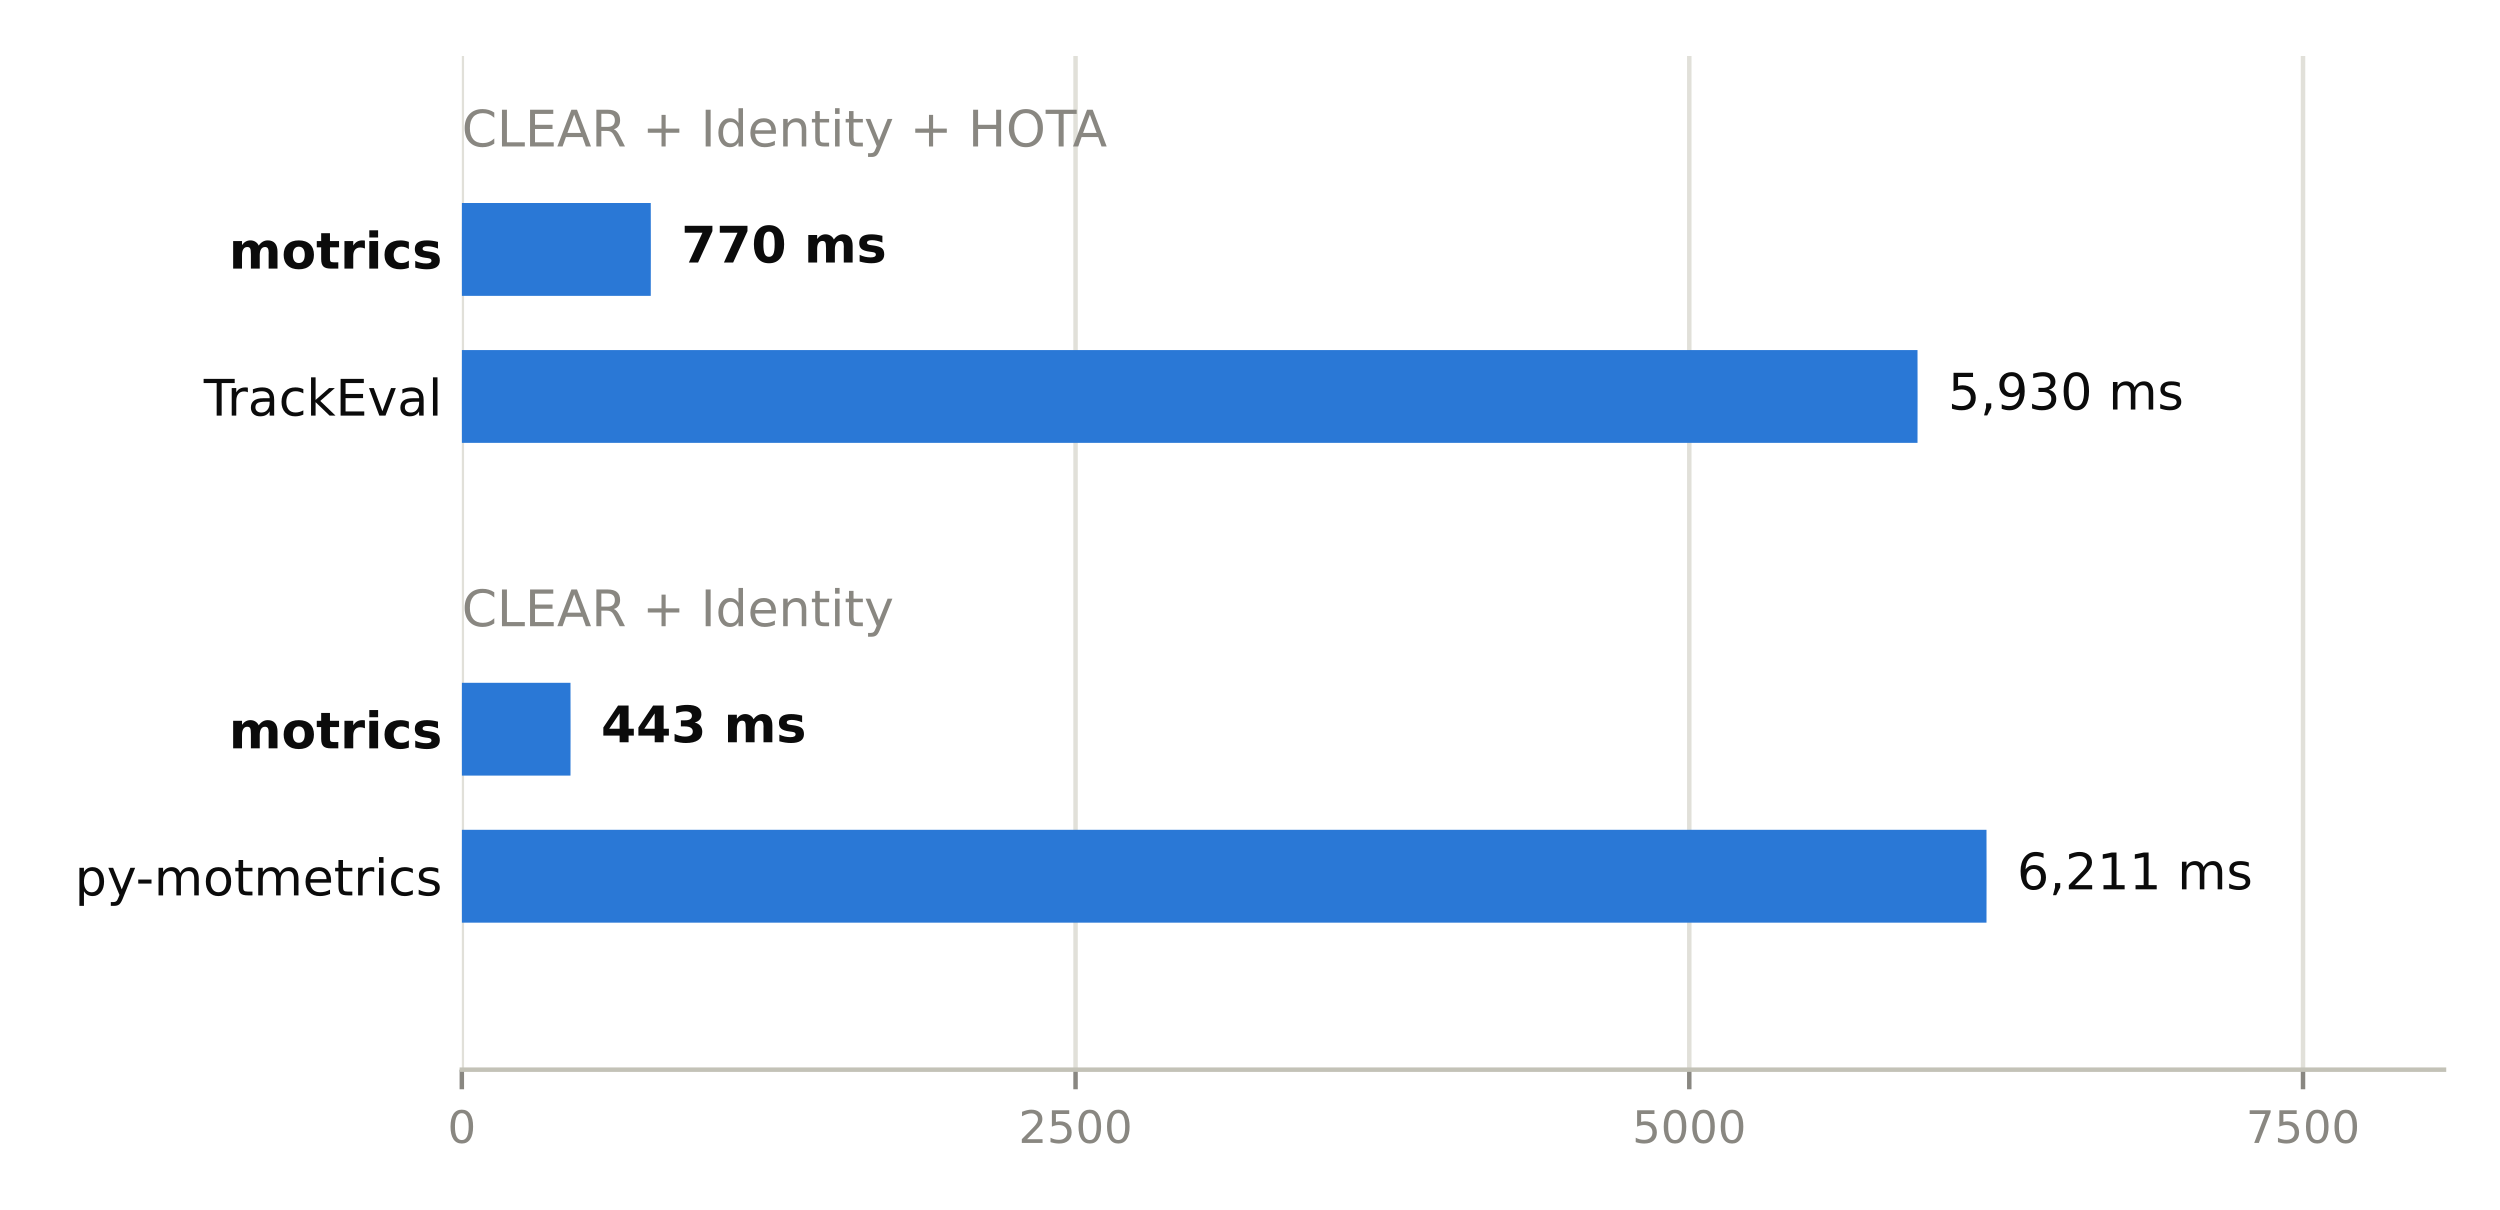
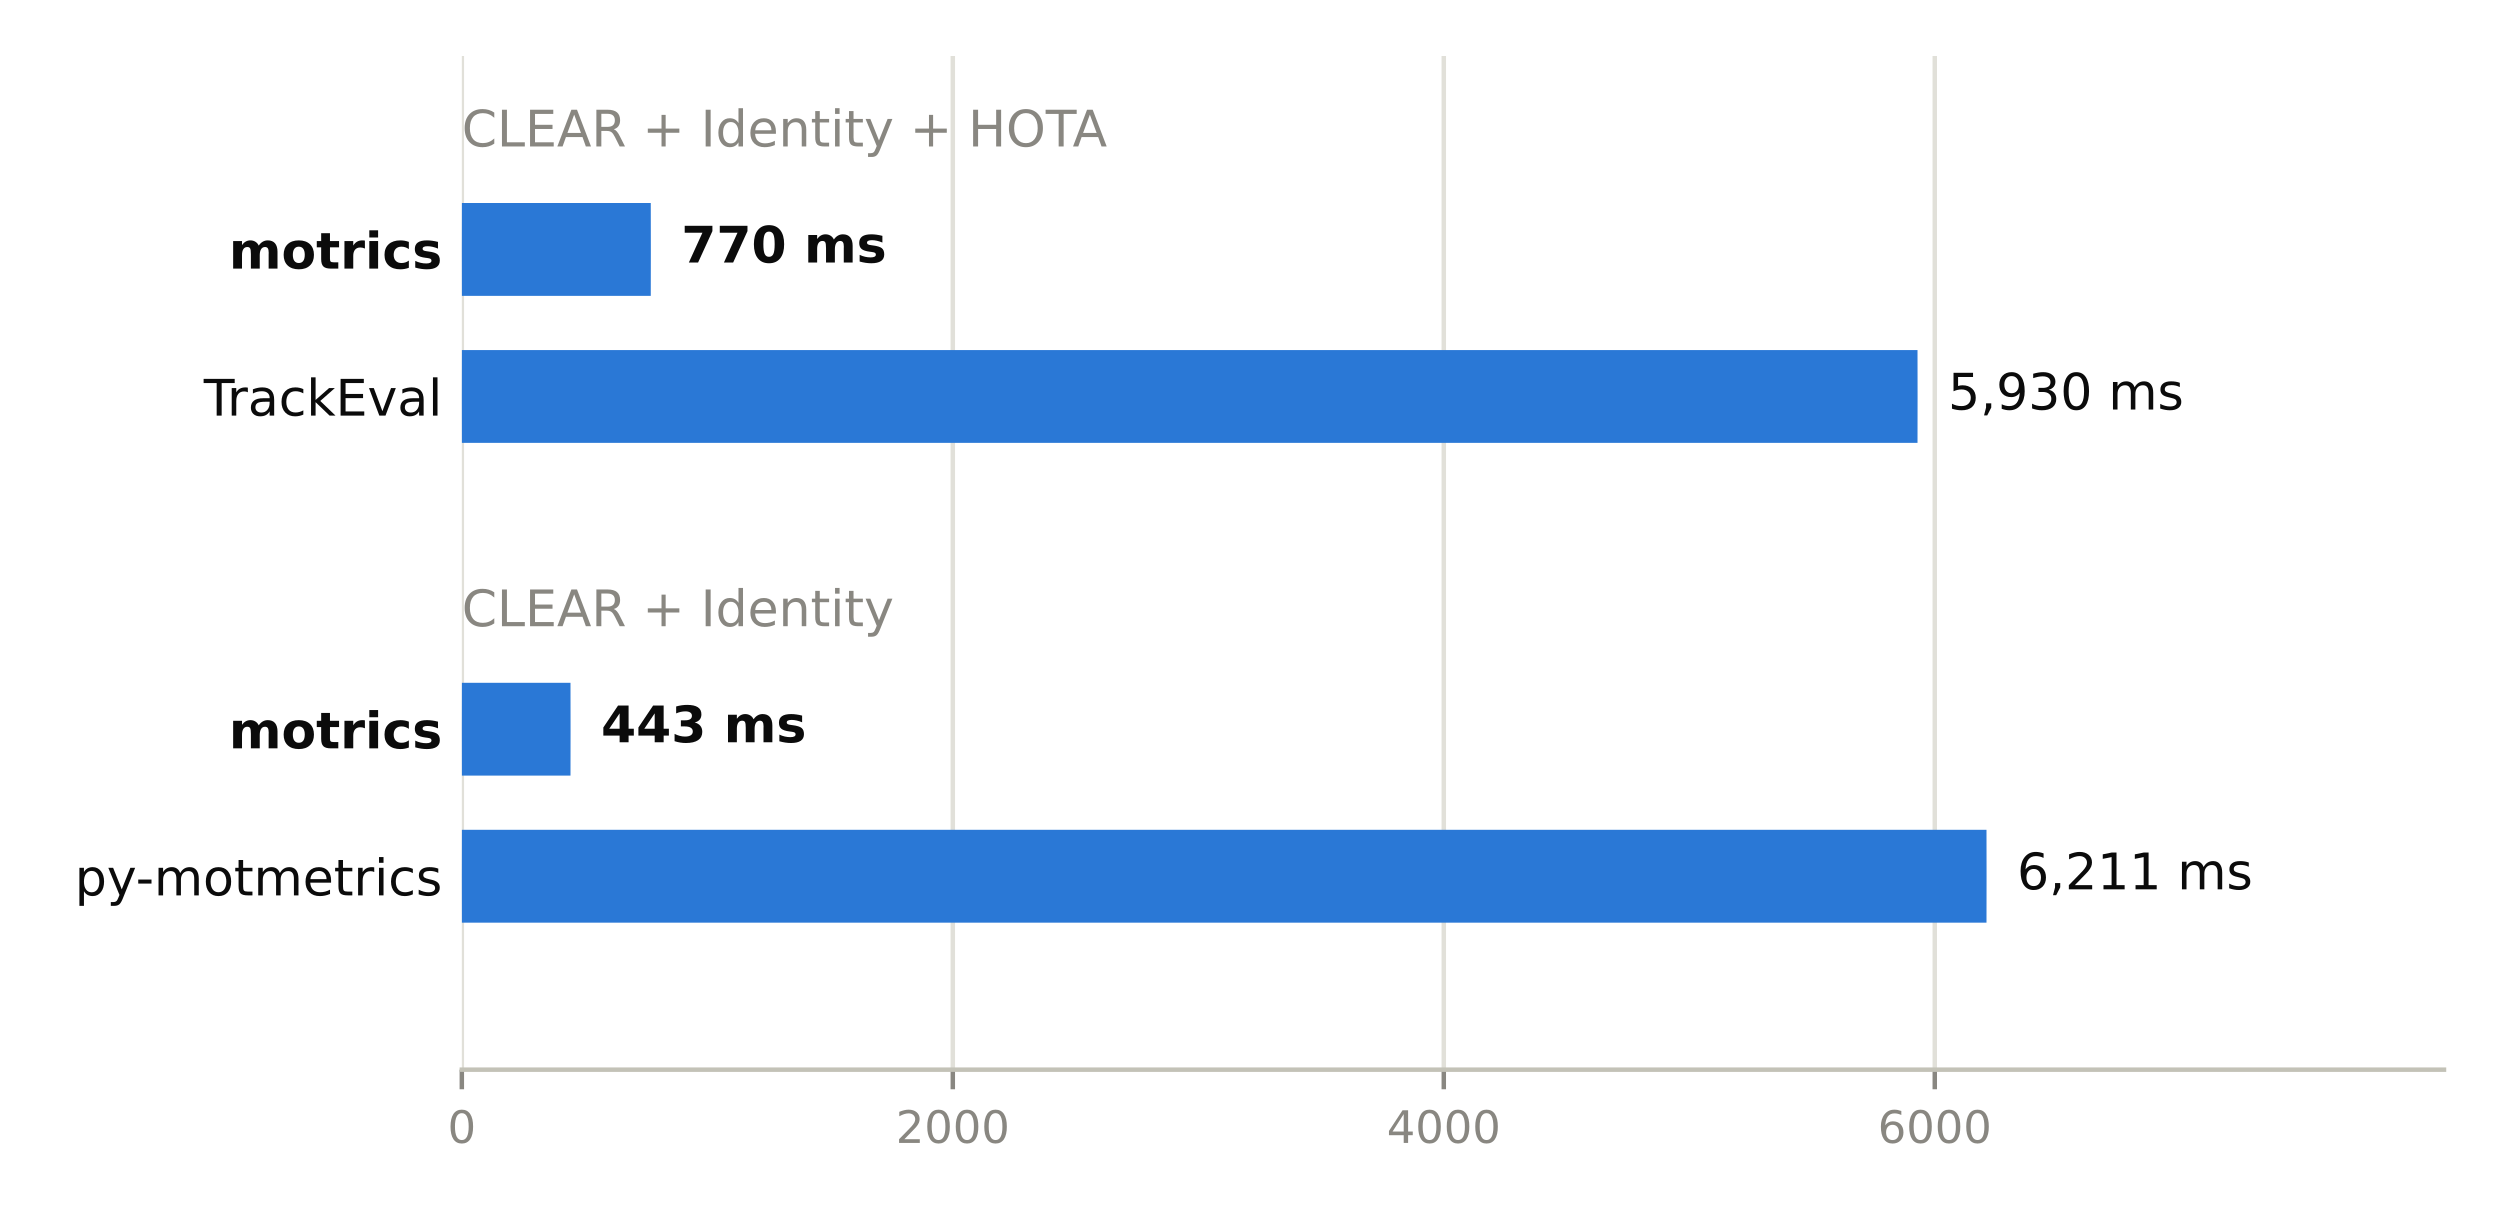
<svg xmlns="http://www.w3.org/2000/svg" xmlns:xlink="http://www.w3.org/1999/xlink" width="446.4pt" height="216pt" viewBox="0 0 446.4 216" version="1.1">
  <defs>
    <style type="text/css">*{stroke-linejoin: round; stroke-linecap: butt}</style>
  </defs>
  <g id="figure_1">
    <g id="patch_1">
      <path d="M 0 216  L 446.4 216  L 446.4 0  L 0 0  L 0 216  z " style="fill: none" />
    </g>
    <g id="axes_1">
      <g id="patch_2">
        <path d="M 82.463 191  L 436.4 191  L 436.4 10  L 82.463 10  L 82.463 191  z " style="fill: none" />
      </g>
      <g id="matplotlib.axis_1">
        <g id="xtick_1">
          <g id="line2d_1">
-             <path d="M 82.463 191  L 82.463 10  " clip-path="url(#p7fca18b7c8)" style="fill: none; stroke: #e1e0d9; stroke-width: 0.8; stroke-linecap: square" />
+             <path d="M 82.463 191  L 82.463 10  " clip-path="url(#p87b9d7f4c4)" style="fill: none; stroke: #e1e0d9; stroke-width: 0.8; stroke-linecap: square" />
          </g>
          <g id="line2d_2">
            <defs>
-               <path id="m6125cc6e1e" d="M 0 0  L 0 3.5  " style="stroke: #898781; stroke-width: 0.8" />
+               <path id="mc74c8414a3" d="M 0 0  L 0 3.5  " style="stroke: #898781; stroke-width: 0.8" />
            </defs>
            <g>
-               <use xlink:href="#m6125cc6e1e" x="82.463" y="191" style="fill: #898781; stroke: #898781; stroke-width: 0.8" />
+               <use xlink:href="#mc74c8414a3" x="82.463" y="191" style="fill: #898781; stroke: #898781; stroke-width: 0.8" />
            </g>
          </g>
          <g id="text_1">
            <g style="fill: #898781" transform="translate(79.9175 204.0781) scale(0.08 -0.08)">
              <defs>
                <path id="DejaVuSans-13" d="M 2034 4250  Q 1547 4250 1301 3770  Q 1056 3291 1056 2328  Q 1056 1369 1301 889  Q 1547 409 2034 409  Q 2525 409 2770 889  Q 3016 1369 3016 2328  Q 3016 3291 2770 3770  Q 2525 4250 2034 4250  z M 2034 4750  Q 2819 4750 3233 4129  Q 3647 3509 3647 2328  Q 3647 1150 3233 529  Q 2819 -91 2034 -91  Q 1250 -91 836 529  Q 422 1150 422 2328  Q 422 3509 836 4129  Q 1250 4750 2034 4750  z " transform="scale(0.015625)" />
              </defs>
              <use xlink:href="#DejaVuSans-13" />
            </g>
          </g>
        </g>
        <g id="xtick_2">
          <g id="line2d_3">
-             <path d="M 192.05 191  L 192.05 10  " clip-path="url(#p7fca18b7c8)" style="fill: none; stroke: #e1e0d9; stroke-width: 0.8; stroke-linecap: square" />
+             <path d="M 170.133 191  L 170.133 10  " clip-path="url(#p87b9d7f4c4)" style="fill: none; stroke: #e1e0d9; stroke-width: 0.8; stroke-linecap: square" />
          </g>
          <g id="line2d_4">
            <g>
-               <use xlink:href="#m6125cc6e1e" x="192.05" y="191" style="fill: #898781; stroke: #898781; stroke-width: 0.8" />
+               <use xlink:href="#mc74c8414a3" x="170.133" y="191" style="fill: #898781; stroke: #898781; stroke-width: 0.8" />
            </g>
          </g>
          <g id="text_2">
-             <g style="fill: #898781" transform="translate(181.8702 204.0781) scale(0.08 -0.08)">
+             <g style="fill: #898781" transform="translate(159.9526 204.0781) scale(0.08 -0.08)">
              <defs>
                <path id="DejaVuSans-15" d="M 1228 531  L 3431 531  L 3431 0  L 469 0  L 469 531  Q 828 903 1448 1529  Q 2069 2156 2228 2338  Q 2531 2678 2651 2914  Q 2772 3150 2772 3378  Q 2772 3750 2511 3984  Q 2250 4219 1831 4219  Q 1534 4219 1204 4116  Q 875 4013 500 3803  L 500 4441  Q 881 4594 1212 4672  Q 1544 4750 1819 4750  Q 2544 4750 2975 4387  Q 3406 4025 3406 3419  Q 3406 3131 3298 2873  Q 3191 2616 2906 2266  Q 2828 2175 2409 1742  Q 1991 1309 1228 531  z " transform="scale(0.015625)" />
-                 <path id="DejaVuSans-18" d="M 691 4666  L 3169 4666  L 3169 4134  L 1269 4134  L 1269 2991  Q 1406 3038 1543 3061  Q 1681 3084 1819 3084  Q 2600 3084 3056 2656  Q 3513 2228 3513 1497  Q 3513 744 3044 326  Q 2575 -91 1722 -91  Q 1428 -91 1123 -41  Q 819 9 494 109  L 494 744  Q 775 591 1075 516  Q 1375 441 1709 441  Q 2250 441 2565 725  Q 2881 1009 2881 1497  Q 2881 1984 2565 2268  Q 2250 2553 1709 2553  Q 1456 2553 1204 2497  Q 953 2441 691 2322  L 691 4666  z " transform="scale(0.015625)" />
              </defs>
              <use xlink:href="#DejaVuSans-15" />
-               <use xlink:href="#DejaVuSans-18" transform="translate(63.625 0)" />
-               <use xlink:href="#DejaVuSans-13" transform="translate(127.25 0)" />
-               <use xlink:href="#DejaVuSans-13" transform="translate(190.875 0)" />
-             </g>
-           </g>
-         </g>
-         <g id="xtick_3">
-           <g id="line2d_5">
-             <path d="M 301.638 191  L 301.638 10  " clip-path="url(#p7fca18b7c8)" style="fill: none; stroke: #e1e0d9; stroke-width: 0.8; stroke-linecap: square" />
-           </g>
-           <g id="line2d_6">
-             <g>
-               <use xlink:href="#m6125cc6e1e" x="301.638" y="191" style="fill: #898781; stroke: #898781; stroke-width: 0.8" />
-             </g>
-           </g>
-           <g id="text_3">
-             <g style="fill: #898781" transform="translate(291.4578 204.0781) scale(0.08 -0.08)">
-               <use xlink:href="#DejaVuSans-18" />
              <use xlink:href="#DejaVuSans-13" transform="translate(63.625 0)" />
              <use xlink:href="#DejaVuSans-13" transform="translate(127.25 0)" />
              <use xlink:href="#DejaVuSans-13" transform="translate(190.875 0)" />
            </g>
          </g>
        </g>
+         <g id="xtick_3">
+           <g id="line2d_5">
+             <path d="M 257.803 191  L 257.803 10  " clip-path="url(#p87b9d7f4c4)" style="fill: none; stroke: #e1e0d9; stroke-width: 0.8; stroke-linecap: square" />
+           </g>
+           <g id="line2d_6">
+             <g>
+               <use xlink:href="#mc74c8414a3" x="257.803" y="191" style="fill: #898781; stroke: #898781; stroke-width: 0.8" />
+             </g>
+           </g>
+           <g id="text_3">
+             <g style="fill: #898781" transform="translate(247.6228 204.0781) scale(0.08 -0.08)">
+               <defs>
+                 <path id="DejaVuSans-17" d="M 2419 4116  L 825 1625  L 2419 1625  L 2419 4116  z M 2253 4666  L 3047 4666  L 3047 1625  L 3713 1625  L 3713 1100  L 3047 1100  L 3047 0  L 2419 0  L 2419 1100  L 313 1100  L 313 1709  L 2253 4666  z " transform="scale(0.015625)" />
+               </defs>
+               <use xlink:href="#DejaVuSans-17" />
+               <use xlink:href="#DejaVuSans-13" transform="translate(63.625 0)" />
+               <use xlink:href="#DejaVuSans-13" transform="translate(127.25 0)" />
+               <use xlink:href="#DejaVuSans-13" transform="translate(190.875 0)" />
+             </g>
+           </g>
+         </g>
        <g id="xtick_4">
          <g id="line2d_7">
-             <path d="M 411.226 191  L 411.226 10  " clip-path="url(#p7fca18b7c8)" style="fill: none; stroke: #e1e0d9; stroke-width: 0.8; stroke-linecap: square" />
+             <path d="M 345.473 191  L 345.473 10  " clip-path="url(#p87b9d7f4c4)" style="fill: none; stroke: #e1e0d9; stroke-width: 0.8; stroke-linecap: square" />
          </g>
          <g id="line2d_8">
            <g>
-               <use xlink:href="#m6125cc6e1e" x="411.226" y="191" style="fill: #898781; stroke: #898781; stroke-width: 0.8" />
+               <use xlink:href="#mc74c8414a3" x="345.473" y="191" style="fill: #898781; stroke: #898781; stroke-width: 0.8" />
            </g>
          </g>
          <g id="text_4">
-             <g style="fill: #898781" transform="translate(401.0455 204.0781) scale(0.08 -0.08)">
-               <defs>
-                 <path id="DejaVuSans-1a" d="M 525 4666  L 3525 4666  L 3525 4397  L 1831 0  L 1172 0  L 2766 4134  L 525 4134  L 525 4666  z " transform="scale(0.015625)" />
-               </defs>
-               <use xlink:href="#DejaVuSans-1a" />
-               <use xlink:href="#DejaVuSans-18" transform="translate(63.625 0)" />
+             <g style="fill: #898781" transform="translate(335.2929 204.0781) scale(0.08 -0.08)">
+               <defs>
+                 <path id="DejaVuSans-19" d="M 2113 2584  Q 1688 2584 1439 2293  Q 1191 2003 1191 1497  Q 1191 994 1439 701  Q 1688 409 2113 409  Q 2538 409 2786 701  Q 3034 994 3034 1497  Q 3034 2003 2786 2293  Q 2538 2584 2113 2584  z M 3366 4563  L 3366 3988  Q 3128 4100 2886 4159  Q 2644 4219 2406 4219  Q 1781 4219 1451 3797  Q 1122 3375 1075 2522  Q 1259 2794 1537 2939  Q 1816 3084 2150 3084  Q 2853 3084 3261 2657  Q 3669 2231 3669 1497  Q 3669 778 3244 343  Q 2819 -91 2113 -91  Q 1303 -91 875 529  Q 447 1150 447 2328  Q 447 3434 972 4092  Q 1497 4750 2381 4750  Q 2619 4750 2861 4703  Q 3103 4656 3366 4563  z " transform="scale(0.015625)" />
+               </defs>
+               <use xlink:href="#DejaVuSans-19" />
+               <use xlink:href="#DejaVuSans-13" transform="translate(63.625 0)" />
              <use xlink:href="#DejaVuSans-13" transform="translate(127.25 0)" />
              <use xlink:href="#DejaVuSans-13" transform="translate(190.875 0)" />
            </g>
          </g>
        </g>
      </g>
      <g id="matplotlib.axis_2">
        <g id="ytick_1">
          <g id="line2d_9" />
          <g id="text_5">
            <g style="fill: #0b0b0b" transform="translate(40.88406 47.96128) scale(0.09 -0.09)">
              <defs>
                <path id="DejaVuSans-Bold-50" d="M 3781 2919  Q 3994 3244 4286 3414  Q 4578 3584 4928 3584  Q 5531 3584 5847 3212  Q 6163 2841 6163 2131  L 6163 0  L 5038 0  L 5038 1825  Q 5041 1866 5042 1909  Q 5044 1953 5044 2034  Q 5044 2406 4934 2573  Q 4825 2741 4581 2741  Q 4263 2741 4089 2478  Q 3916 2216 3909 1719  L 3909 0  L 2784 0  L 2784 1825  Q 2784 2406 2684 2573  Q 2584 2741 2328 2741  Q 2006 2741 1831 2477  Q 1656 2213 1656 1722  L 1656 0  L 531 0  L 531 3500  L 1656 3500  L 1656 2988  Q 1863 3284 2130 3434  Q 2397 3584 2719 3584  Q 3081 3584 3359 3409  Q 3638 3234 3781 2919  z " transform="scale(0.015625)" />
                <path id="DejaVuSans-Bold-52" d="M 2203 2784  Q 1831 2784 1636 2517  Q 1441 2250 1441 1747  Q 1441 1244 1636 976  Q 1831 709 2203 709  Q 2569 709 2762 976  Q 2956 1244 2956 1747  Q 2956 2250 2762 2517  Q 2569 2784 2203 2784  z M 2203 3584  Q 3106 3584 3614 3096  Q 4122 2609 4122 1747  Q 4122 884 3614 396  Q 3106 -91 2203 -91  Q 1297 -91 786 396  Q 275 884 275 1747  Q 275 2609 786 3096  Q 1297 3584 2203 3584  z " transform="scale(0.015625)" />
                <path id="DejaVuSans-Bold-57" d="M 1759 4494  L 1759 3500  L 2913 3500  L 2913 2700  L 1759 2700  L 1759 1216  Q 1759 972 1856 886  Q 1953 800 2241 800  L 2816 800  L 2816 0  L 1856 0  Q 1194 0 917 276  Q 641 553 641 1216  L 641 2700  L 84 2700  L 84 3500  L 641 3500  L 641 4494  L 1759 4494  z " transform="scale(0.015625)" />
                <path id="DejaVuSans-Bold-55" d="M 3138 2547  Q 2991 2616 2845 2648  Q 2700 2681 2553 2681  Q 2122 2681 1889 2404  Q 1656 2128 1656 1613  L 1656 0  L 538 0  L 538 3500  L 1656 3500  L 1656 2925  Q 1872 3269 2151 3426  Q 2431 3584 2822 3584  Q 2878 3584 2943 3579  Q 3009 3575 3134 3559  L 3138 2547  z " transform="scale(0.015625)" />
                <path id="DejaVuSans-Bold-4c" d="M 538 3500  L 1656 3500  L 1656 0  L 538 0  L 538 3500  z M 538 4863  L 1656 4863  L 1656 3950  L 538 3950  L 538 4863  z " transform="scale(0.015625)" />
                <path id="DejaVuSans-Bold-46" d="M 3366 3391  L 3366 2478  Q 3138 2634 2908 2709  Q 2678 2784 2431 2784  Q 1963 2784 1702 2511  Q 1441 2238 1441 1747  Q 1441 1256 1702 982  Q 1963 709 2431 709  Q 2694 709 2930 787  Q 3166 866 3366 1019  L 3366 103  Q 3103 6 2833 -42  Q 2563 -91 2291 -91  Q 1344 -91 809 395  Q 275 881 275 1747  Q 275 2613 809 3098  Q 1344 3584 2291 3584  Q 2566 3584 2833 3536  Q 3100 3488 3366 3391  z " transform="scale(0.015625)" />
                <path id="DejaVuSans-Bold-56" d="M 3272 3391  L 3272 2541  Q 2913 2691 2578 2766  Q 2244 2841 1947 2841  Q 1628 2841 1473 2761  Q 1319 2681 1319 2516  Q 1319 2381 1436 2309  Q 1553 2238 1856 2203  L 2053 2175  Q 2913 2066 3209 1816  Q 3506 1566 3506 1031  Q 3506 472 3093 190  Q 2681 -91 1863 -91  Q 1516 -91 1145 -36  Q 775 19 384 128  L 384 978  Q 719 816 1070 734  Q 1422 653 1784 653  Q 2113 653 2278 743  Q 2444 834 2444 1013  Q 2444 1163 2330 1236  Q 2216 1309 1875 1350  L 1678 1375  Q 931 1469 631 1722  Q 331 1975 331 2491  Q 331 3047 712 3315  Q 1094 3584 1881 3584  Q 2191 3584 2531 3537  Q 2872 3491 3272 3391  z " transform="scale(0.015625)" />
              </defs>
              <use xlink:href="#DejaVuSans-Bold-50" />
              <use xlink:href="#DejaVuSans-Bold-52" transform="translate(104.2031 0)" />
              <use xlink:href="#DejaVuSans-Bold-57" transform="translate(172.9062 0)" />
              <use xlink:href="#DejaVuSans-Bold-55" transform="translate(220.7031 0)" />
              <use xlink:href="#DejaVuSans-Bold-4c" transform="translate(270.0156 0)" />
              <use xlink:href="#DejaVuSans-Bold-46" transform="translate(304.2969 0)" />
              <use xlink:href="#DejaVuSans-Bold-56" transform="translate(363.5781 0)" />
            </g>
          </g>
        </g>
        <g id="ytick_2">
          <g id="line2d_10" />
          <g id="text_6">
            <g style="fill: #0b0b0b" transform="translate(36.38406 74.21319) scale(0.09 -0.09)">
              <defs>
                <path id="DejaVuSans-37" d="M -19 4666  L 3928 4666  L 3928 4134  L 2272 4134  L 2272 0  L 1638 0  L 1638 4134  L -19 4134  L -19 4666  z " transform="scale(0.015625)" />
                <path id="DejaVuSans-55" d="M 2631 2963  Q 2534 3019 2420 3045  Q 2306 3072 2169 3072  Q 1681 3072 1420 2755  Q 1159 2438 1159 1844  L 1159 0  L 581 0  L 581 3500  L 1159 3500  L 1159 2956  Q 1341 3275 1631 3429  Q 1922 3584 2338 3584  Q 2397 3584 2469 3576  Q 2541 3569 2628 3553  L 2631 2963  z " transform="scale(0.015625)" />
                <path id="DejaVuSans-44" d="M 2194 1759  Q 1497 1759 1228 1600  Q 959 1441 959 1056  Q 959 750 1161 570  Q 1363 391 1709 391  Q 2188 391 2477 730  Q 2766 1069 2766 1631  L 2766 1759  L 2194 1759  z M 3341 1997  L 3341 0  L 2766 0  L 2766 531  Q 2569 213 2275 61  Q 1981 -91 1556 -91  Q 1019 -91 701 211  Q 384 513 384 1019  Q 384 1609 779 1909  Q 1175 2209 1959 2209  L 2766 2209  L 2766 2266  Q 2766 2663 2505 2880  Q 2244 3097 1772 3097  Q 1472 3097 1187 3025  Q 903 2953 641 2809  L 641 3341  Q 956 3463 1253 3523  Q 1550 3584 1831 3584  Q 2591 3584 2966 3190  Q 3341 2797 3341 1997  z " transform="scale(0.015625)" />
                <path id="DejaVuSans-46" d="M 3122 3366  L 3122 2828  Q 2878 2963 2633 3030  Q 2388 3097 2138 3097  Q 1578 3097 1268 2742  Q 959 2388 959 1747  Q 959 1106 1268 751  Q 1578 397 2138 397  Q 2388 397 2633 464  Q 2878 531 3122 666  L 3122 134  Q 2881 22 2623 -34  Q 2366 -91 2075 -91  Q 1284 -91 818 406  Q 353 903 353 1747  Q 353 2603 823 3093  Q 1294 3584 2113 3584  Q 2378 3584 2631 3529  Q 2884 3475 3122 3366  z " transform="scale(0.015625)" />
                <path id="DejaVuSans-4e" d="M 581 4863  L 1159 4863  L 1159 1991  L 2875 3500  L 3609 3500  L 1753 1863  L 3688 0  L 2938 0  L 1159 1709  L 1159 0  L 581 0  L 581 4863  z " transform="scale(0.015625)" />
                <path id="DejaVuSans-28" d="M 628 4666  L 3578 4666  L 3578 4134  L 1259 4134  L 1259 2753  L 3481 2753  L 3481 2222  L 1259 2222  L 1259 531  L 3634 531  L 3634 0  L 628 0  L 628 4666  z " transform="scale(0.015625)" />
                <path id="DejaVuSans-59" d="M 191 3500  L 800 3500  L 1894 563  L 2988 3500  L 3597 3500  L 2284 0  L 1503 0  L 191 3500  z " transform="scale(0.015625)" />
                <path id="DejaVuSans-4f" d="M 603 4863  L 1178 4863  L 1178 0  L 603 0  L 603 4863  z " transform="scale(0.015625)" />
              </defs>
              <use xlink:href="#DejaVuSans-37" />
              <use xlink:href="#DejaVuSans-55" transform="translate(46.375 0)" />
              <use xlink:href="#DejaVuSans-44" transform="translate(87.48438 0)" />
              <use xlink:href="#DejaVuSans-46" transform="translate(148.7656 0)" />
              <use xlink:href="#DejaVuSans-4e" transform="translate(203.75 0)" />
              <use xlink:href="#DejaVuSans-28" transform="translate(261.6562 0)" />
              <use xlink:href="#DejaVuSans-59" transform="translate(324.8438 0)" />
              <use xlink:href="#DejaVuSans-44" transform="translate(384.0312 0)" />
              <use xlink:href="#DejaVuSans-4f" transform="translate(445.3125 0)" />
            </g>
          </g>
        </g>
        <g id="ytick_3">
          <g id="line2d_11" />
          <g id="text_7">
            <g style="fill: #0b0b0b" transform="translate(40.88406 133.6254) scale(0.09 -0.09)">
              <use xlink:href="#DejaVuSans-Bold-50" />
              <use xlink:href="#DejaVuSans-Bold-52" transform="translate(104.2031 0)" />
              <use xlink:href="#DejaVuSans-Bold-57" transform="translate(172.9062 0)" />
              <use xlink:href="#DejaVuSans-Bold-55" transform="translate(220.7031 0)" />
              <use xlink:href="#DejaVuSans-Bold-4c" transform="translate(270.0156 0)" />
              <use xlink:href="#DejaVuSans-Bold-46" transform="translate(304.2969 0)" />
              <use xlink:href="#DejaVuSans-Bold-56" transform="translate(363.5781 0)" />
            </g>
          </g>
        </g>
        <g id="ytick_4">
          <g id="line2d_12" />
          <g id="text_8">
            <g style="fill: #0b0b0b" transform="translate(13.36094 159.8773) scale(0.09 -0.09)">
              <defs>
                <path id="DejaVuSans-53" d="M 1159 525  L 1159 -1331  L 581 -1331  L 581 3500  L 1159 3500  L 1159 2969  Q 1341 3281 1617 3432  Q 1894 3584 2278 3584  Q 2916 3584 3314 3078  Q 3713 2572 3713 1747  Q 3713 922 3314 415  Q 2916 -91 2278 -91  Q 1894 -91 1617 61  Q 1341 213 1159 525  z M 3116 1747  Q 3116 2381 2855 2742  Q 2594 3103 2138 3103  Q 1681 3103 1420 2742  Q 1159 2381 1159 1747  Q 1159 1113 1420 752  Q 1681 391 2138 391  Q 2594 391 2855 752  Q 3116 1113 3116 1747  z " transform="scale(0.015625)" />
                <path id="DejaVuSans-5c" d="M 2059 -325  Q 1816 -950 1584 -1140  Q 1353 -1331 966 -1331  L 506 -1331  L 506 -850  L 844 -850  Q 1081 -850 1212 -737  Q 1344 -625 1503 -206  L 1606 56  L 191 3500  L 800 3500  L 1894 763  L 2988 3500  L 3597 3500  L 2059 -325  z " transform="scale(0.015625)" />
                <path id="DejaVuSans-10" d="M 313 2009  L 1997 2009  L 1997 1497  L 313 1497  L 313 2009  z " transform="scale(0.015625)" />
                <path id="DejaVuSans-50" d="M 3328 2828  Q 3544 3216 3844 3400  Q 4144 3584 4550 3584  Q 5097 3584 5394 3201  Q 5691 2819 5691 2113  L 5691 0  L 5113 0  L 5113 2094  Q 5113 2597 4934 2840  Q 4756 3084 4391 3084  Q 3944 3084 3684 2787  Q 3425 2491 3425 1978  L 3425 0  L 2847 0  L 2847 2094  Q 2847 2600 2669 2842  Q 2491 3084 2119 3084  Q 1678 3084 1418 2786  Q 1159 2488 1159 1978  L 1159 0  L 581 0  L 581 3500  L 1159 3500  L 1159 2956  Q 1356 3278 1631 3431  Q 1906 3584 2284 3584  Q 2666 3584 2933 3390  Q 3200 3197 3328 2828  z " transform="scale(0.015625)" />
                <path id="DejaVuSans-52" d="M 1959 3097  Q 1497 3097 1228 2736  Q 959 2375 959 1747  Q 959 1119 1226 758  Q 1494 397 1959 397  Q 2419 397 2687 759  Q 2956 1122 2956 1747  Q 2956 2369 2687 2733  Q 2419 3097 1959 3097  z M 1959 3584  Q 2709 3584 3137 3096  Q 3566 2609 3566 1747  Q 3566 888 3137 398  Q 2709 -91 1959 -91  Q 1206 -91 779 398  Q 353 888 353 1747  Q 353 2609 779 3096  Q 1206 3584 1959 3584  z " transform="scale(0.015625)" />
                <path id="DejaVuSans-57" d="M 1172 4494  L 1172 3500  L 2356 3500  L 2356 3053  L 1172 3053  L 1172 1153  Q 1172 725 1289 603  Q 1406 481 1766 481  L 2356 481  L 2356 0  L 1766 0  Q 1100 0 847 248  Q 594 497 594 1153  L 594 3053  L 172 3053  L 172 3500  L 594 3500  L 594 4494  L 1172 4494  z " transform="scale(0.015625)" />
                <path id="DejaVuSans-48" d="M 3597 1894  L 3597 1613  L 953 1613  Q 991 1019 1311 708  Q 1631 397 2203 397  Q 2534 397 2845 478  Q 3156 559 3463 722  L 3463 178  Q 3153 47 2828 -22  Q 2503 -91 2169 -91  Q 1331 -91 842 396  Q 353 884 353 1716  Q 353 2575 817 3079  Q 1281 3584 2069 3584  Q 2775 3584 3186 3129  Q 3597 2675 3597 1894  z M 3022 2063  Q 3016 2534 2758 2815  Q 2500 3097 2075 3097  Q 1594 3097 1305 2825  Q 1016 2553 972 2059  L 3022 2063  z " transform="scale(0.015625)" />
                <path id="DejaVuSans-4c" d="M 603 3500  L 1178 3500  L 1178 0  L 603 0  L 603 3500  z M 603 4863  L 1178 4863  L 1178 4134  L 603 4134  L 603 4863  z " transform="scale(0.015625)" />
                <path id="DejaVuSans-56" d="M 2834 3397  L 2834 2853  Q 2591 2978 2328 3040  Q 2066 3103 1784 3103  Q 1356 3103 1142 2972  Q 928 2841 928 2578  Q 928 2378 1081 2264  Q 1234 2150 1697 2047  L 1894 2003  Q 2506 1872 2764 1633  Q 3022 1394 3022 966  Q 3022 478 2636 193  Q 2250 -91 1575 -91  Q 1294 -91 989 -36  Q 684 19 347 128  L 347 722  Q 666 556 975 473  Q 1284 391 1588 391  Q 1994 391 2212 530  Q 2431 669 2431 922  Q 2431 1156 2273 1281  Q 2116 1406 1581 1522  L 1381 1569  Q 847 1681 609 1914  Q 372 2147 372 2553  Q 372 3047 722 3315  Q 1072 3584 1716 3584  Q 2034 3584 2315 3537  Q 2597 3491 2834 3397  z " transform="scale(0.015625)" />
              </defs>
              <use xlink:href="#DejaVuSans-53" />
              <use xlink:href="#DejaVuSans-5c" transform="translate(63.48438 0)" />
              <use xlink:href="#DejaVuSans-10" transform="translate(120.9219 0)" />
              <use xlink:href="#DejaVuSans-50" transform="translate(157 0)" />
              <use xlink:href="#DejaVuSans-52" transform="translate(254.4062 0)" />
              <use xlink:href="#DejaVuSans-57" transform="translate(315.5938 0)" />
              <use xlink:href="#DejaVuSans-50" transform="translate(354.7969 0)" />
              <use xlink:href="#DejaVuSans-48" transform="translate(452.2031 0)" />
              <use xlink:href="#DejaVuSans-57" transform="translate(513.7344 0)" />
              <use xlink:href="#DejaVuSans-55" transform="translate(552.9375 0)" />
              <use xlink:href="#DejaVuSans-4c" transform="translate(594.0469 0)" />
              <use xlink:href="#DejaVuSans-46" transform="translate(621.8281 0)" />
              <use xlink:href="#DejaVuSans-56" transform="translate(676.8125 0)" />
            </g>
          </g>
        </g>
      </g>
      <g id="patch_3">
-         <path d="M 82.476 52.832  L 116.202 52.832  Q 116.216 52.832 116.216 44.542  L 116.216 44.542  Q 116.216 36.252 116.202 36.252  L 82.476 36.252  Q 82.463 36.252 82.463 44.542  L 82.463 44.542  Q 82.463 52.832 82.476 52.832  z " clip-path="url(#p7fca18b7c8)" style="fill: #2a78d6" />
+         <path d="M 82.476 52.832  L 116.202 52.832  Q 116.216 52.832 116.216 44.542  L 116.216 44.542  Q 116.216 36.252 116.202 36.252  L 82.476 36.252  Q 82.463 36.252 82.463 44.542  L 82.463 44.542  Q 82.463 52.832 82.476 52.832  z " clip-path="url(#p87b9d7f4c4)" style="fill: #2a78d6" />
      </g>
      <g id="patch_4">
-         <path d="M 82.476 79.084  L 342.391 79.084  Q 342.404 79.084 342.404 70.794  L 342.404 70.794  Q 342.404 62.504 342.391 62.504  L 82.476 62.504  Q 82.463 62.504 82.463 70.794  L 82.463 70.794  Q 82.463 79.084 82.476 79.084  z " clip-path="url(#p7fca18b7c8)" style="fill: #2a78d6" />
+         <path d="M 82.476 79.084  L 342.391 79.084  Q 342.404 79.084 342.404 70.794  L 342.404 70.794  Q 342.404 62.504 342.391 62.504  L 82.476 62.504  Q 82.463 62.504 82.463 70.794  L 82.463 70.794  Q 82.463 79.084 82.476 79.084  z " clip-path="url(#p87b9d7f4c4)" style="fill: #2a78d6" />
      </g>
      <g id="patch_5">
-         <path d="M 82.476 138.496  L 101.868 138.496  Q 101.881 138.496 101.881 130.206  L 101.881 130.206  Q 101.881 121.916 101.868 121.916  L 82.476 121.916  Q 82.463 121.916 82.463 130.206  L 82.463 130.206  Q 82.463 138.496 82.476 138.496  z " clip-path="url(#p7fca18b7c8)" style="fill: #2a78d6" />
+         <path d="M 82.476 138.496  L 101.868 138.496  Q 101.881 138.496 101.881 130.206  L 101.881 130.206  Q 101.881 121.916 101.868 121.916  L 82.476 121.916  Q 82.463 121.916 82.463 130.206  L 82.463 130.206  Q 82.463 138.496 82.476 138.496  z " clip-path="url(#p87b9d7f4c4)" style="fill: #2a78d6" />
      </g>
      <g id="patch_6">
-         <path d="M 82.476 164.748  L 354.709 164.748  Q 354.722 164.748 354.722 156.458  L 354.722 156.458  Q 354.722 148.168 354.709 148.168  L 82.476 148.168  Q 82.463 148.168 82.463 156.458  L 82.463 156.458  Q 82.463 164.748 82.476 164.748  z " clip-path="url(#p7fca18b7c8)" style="fill: #2a78d6" />
+         <path d="M 82.476 164.748  L 354.709 164.748  Q 354.722 164.748 354.722 156.458  L 354.722 156.458  Q 354.722 148.168 354.709 148.168  L 82.476 148.168  Q 82.463 148.168 82.463 156.458  L 82.463 156.458  Q 82.463 164.748 82.476 164.748  z " clip-path="url(#p87b9d7f4c4)" style="fill: #2a78d6" />
      </g>
      <g id="patch_7">
        <path d="M 82.463 191  L 436.4 191  " style="fill: none; stroke: #c3c2b7; stroke-width: 0.8; stroke-linejoin: miter; stroke-linecap: square" />
      </g>
      <g id="text_9">
        <g style="fill: #898781" transform="translate(82.4625 26.15504) scale(0.09 -0.09)">
          <defs>
            <path id="DejaVuSans-26" d="M 4122 4306  L 4122 3641  Q 3803 3938 3442 4084  Q 3081 4231 2675 4231  Q 1875 4231 1450 3742  Q 1025 3253 1025 2328  Q 1025 1406 1450 917  Q 1875 428 2675 428  Q 3081 428 3442 575  Q 3803 722 4122 1019  L 4122 359  Q 3791 134 3420 21  Q 3050 -91 2638 -91  Q 1578 -91 968 557  Q 359 1206 359 2328  Q 359 3453 968 4101  Q 1578 4750 2638 4750  Q 3056 4750 3426 4639  Q 3797 4528 4122 4306  z " transform="scale(0.015625)" />
            <path id="DejaVuSans-2f" d="M 628 4666  L 1259 4666  L 1259 531  L 3531 531  L 3531 0  L 628 0  L 628 4666  z " transform="scale(0.015625)" />
            <path id="DejaVuSans-24" d="M 2188 4044  L 1331 1722  L 3047 1722  L 2188 4044  z M 1831 4666  L 2547 4666  L 4325 0  L 3669 0  L 3244 1197  L 1141 1197  L 716 0  L 50 0  L 1831 4666  z " transform="scale(0.015625)" />
            <path id="DejaVuSans-35" d="M 2841 2188  Q 3044 2119 3236 1894  Q 3428 1669 3622 1275  L 4263 0  L 3584 0  L 2988 1197  Q 2756 1666 2539 1819  Q 2322 1972 1947 1972  L 1259 1972  L 1259 0  L 628 0  L 628 4666  L 2053 4666  Q 2853 4666 3247 4331  Q 3641 3997 3641 3322  Q 3641 2881 3436 2590  Q 3231 2300 2841 2188  z M 1259 4147  L 1259 2491  L 2053 2491  Q 2509 2491 2742 2702  Q 2975 2913 2975 3322  Q 2975 3731 2742 3939  Q 2509 4147 2053 4147  L 1259 4147  z " transform="scale(0.015625)" />
            <path id="DejaVuSans-3" transform="scale(0.015625)" />
            <path id="DejaVuSans-e" d="M 2944 4013  L 2944 2272  L 4684 2272  L 4684 1741  L 2944 1741  L 2944 0  L 2419 0  L 2419 1741  L 678 1741  L 678 2272  L 2419 2272  L 2419 4013  L 2944 4013  z " transform="scale(0.015625)" />
            <path id="DejaVuSans-2c" d="M 628 4666  L 1259 4666  L 1259 0  L 628 0  L 628 4666  z " transform="scale(0.015625)" />
            <path id="DejaVuSans-47" d="M 2906 2969  L 2906 4863  L 3481 4863  L 3481 0  L 2906 0  L 2906 525  Q 2725 213 2448 61  Q 2172 -91 1784 -91  Q 1150 -91 751 415  Q 353 922 353 1747  Q 353 2572 751 3078  Q 1150 3584 1784 3584  Q 2172 3584 2448 3432  Q 2725 3281 2906 2969  z M 947 1747  Q 947 1113 1208 752  Q 1469 391 1925 391  Q 2381 391 2643 752  Q 2906 1113 2906 1747  Q 2906 2381 2643 2742  Q 2381 3103 1925 3103  Q 1469 3103 1208 2742  Q 947 2381 947 1747  z " transform="scale(0.015625)" />
            <path id="DejaVuSans-51" d="M 3513 2113  L 3513 0  L 2938 0  L 2938 2094  Q 2938 2591 2744 2837  Q 2550 3084 2163 3084  Q 1697 3084 1428 2787  Q 1159 2491 1159 1978  L 1159 0  L 581 0  L 581 3500  L 1159 3500  L 1159 2956  Q 1366 3272 1645 3428  Q 1925 3584 2291 3584  Q 2894 3584 3203 3211  Q 3513 2838 3513 2113  z " transform="scale(0.015625)" />
            <path id="DejaVuSans-2b" d="M 628 4666  L 1259 4666  L 1259 2753  L 3553 2753  L 3553 4666  L 4184 4666  L 4184 0  L 3553 0  L 3553 2222  L 1259 2222  L 1259 0  L 628 0  L 628 4666  z " transform="scale(0.015625)" />
            <path id="DejaVuSans-32" d="M 2522 4238  Q 1834 4238 1429 3725  Q 1025 3213 1025 2328  Q 1025 1447 1429 934  Q 1834 422 2522 422  Q 3209 422 3611 934  Q 4013 1447 4013 2328  Q 4013 3213 3611 3725  Q 3209 4238 2522 4238  z M 2522 4750  Q 3503 4750 4090 4092  Q 4678 3434 4678 2328  Q 4678 1225 4090 567  Q 3503 -91 2522 -91  Q 1538 -91 948 565  Q 359 1222 359 2328  Q 359 3434 948 4092  Q 1538 4750 2522 4750  z " transform="scale(0.015625)" />
          </defs>
          <use xlink:href="#DejaVuSans-26" />
          <use xlink:href="#DejaVuSans-2f" transform="translate(69.82812 0)" />
          <use xlink:href="#DejaVuSans-28" transform="translate(125.5469 0)" />
          <use xlink:href="#DejaVuSans-24" transform="translate(188.7344 0)" />
          <use xlink:href="#DejaVuSans-35" transform="translate(257.1406 0)" />
          <use xlink:href="#DejaVuSans-3" transform="translate(326.625 0)" />
          <use xlink:href="#DejaVuSans-e" transform="translate(358.4062 0)" />
          <use xlink:href="#DejaVuSans-3" transform="translate(442.2031 0)" />
          <use xlink:href="#DejaVuSans-2c" transform="translate(473.9844 0)" />
          <use xlink:href="#DejaVuSans-47" transform="translate(503.4844 0)" />
          <use xlink:href="#DejaVuSans-48" transform="translate(566.9688 0)" />
          <use xlink:href="#DejaVuSans-51" transform="translate(628.5 0)" />
          <use xlink:href="#DejaVuSans-57" transform="translate(691.875 0)" />
          <use xlink:href="#DejaVuSans-4c" transform="translate(731.0781 0)" />
          <use xlink:href="#DejaVuSans-57" transform="translate(758.8594 0)" />
          <use xlink:href="#DejaVuSans-5c" transform="translate(798.0625 0)" />
          <use xlink:href="#DejaVuSans-3" transform="translate(857.25 0)" />
          <use xlink:href="#DejaVuSans-e" transform="translate(889.0312 0)" />
          <use xlink:href="#DejaVuSans-3" transform="translate(972.8281 0)" />
          <use xlink:href="#DejaVuSans-2b" transform="translate(1004.609 0)" />
          <use xlink:href="#DejaVuSans-32" transform="translate(1079.812 0)" />
          <use xlink:href="#DejaVuSans-37" transform="translate(1158.531 0)" />
          <use xlink:href="#DejaVuSans-24" transform="translate(1211.844 0)" />
        </g>
      </g>
      <g id="text_10">
        <g style="fill: #0b0b0b" transform="translate(121.6607 46.87987) scale(0.09 -0.09)">
          <defs>
            <path id="DejaVuSans-Bold-1a" d="M 428 4666  L 3944 4666  L 3944 3988  L 2125 0  L 953 0  L 2675 3781  L 428 3781  L 428 4666  z " transform="scale(0.015625)" />
            <path id="DejaVuSans-Bold-13" d="M 2944 2338  Q 2944 3213 2780 3570  Q 2616 3928 2228 3928  Q 1841 3928 1675 3570  Q 1509 3213 1509 2338  Q 1509 1453 1675 1090  Q 1841 728 2228 728  Q 2613 728 2778 1090  Q 2944 1453 2944 2338  z M 4147 2328  Q 4147 1169 3647 539  Q 3147 -91 2228 -91  Q 1306 -91 806 539  Q 306 1169 306 2328  Q 306 3491 806 4120  Q 1306 4750 2228 4750  Q 3147 4750 3647 4120  Q 4147 3491 4147 2328  z " transform="scale(0.015625)" />
            <path id="DejaVuSans-Bold-3" transform="scale(0.015625)" />
          </defs>
          <use xlink:href="#DejaVuSans-Bold-1a" />
          <use xlink:href="#DejaVuSans-Bold-1a" transform="translate(69.57812 0)" />
          <use xlink:href="#DejaVuSans-Bold-13" transform="translate(139.1562 0)" />
          <use xlink:href="#DejaVuSans-Bold-3" transform="translate(208.7344 0)" />
          <use xlink:href="#DejaVuSans-Bold-50" transform="translate(243.5469 0)" />
          <use xlink:href="#DejaVuSans-Bold-56" transform="translate(347.75 0)" />
        </g>
      </g>
      <g id="text_11">
        <g style="fill: #0b0b0b" transform="translate(347.8497 73.13178) scale(0.09 -0.09)">
          <defs>
+             <path id="DejaVuSans-18" d="M 691 4666  L 3169 4666  L 3169 4134  L 1269 4134  L 1269 2991  Q 1406 3038 1543 3061  Q 1681 3084 1819 3084  Q 2600 3084 3056 2656  Q 3513 2228 3513 1497  Q 3513 744 3044 326  Q 2575 -91 1722 -91  Q 1428 -91 1123 -41  Q 819 9 494 109  L 494 744  Q 775 591 1075 516  Q 1375 441 1709 441  Q 2250 441 2565 725  Q 2881 1009 2881 1497  Q 2881 1984 2565 2268  Q 2250 2553 1709 2553  Q 1456 2553 1204 2497  Q 953 2441 691 2322  L 691 4666  z " transform="scale(0.015625)" />
            <path id="DejaVuSans-f" d="M 750 794  L 1409 794  L 1409 256  L 897 -744  L 494 -744  L 750 256  L 750 794  z " transform="scale(0.015625)" />
            <path id="DejaVuSans-1c" d="M 703 97  L 703 672  Q 941 559 1184 500  Q 1428 441 1663 441  Q 2288 441 2617 861  Q 2947 1281 2994 2138  Q 2813 1869 2534 1725  Q 2256 1581 1919 1581  Q 1219 1581 811 2004  Q 403 2428 403 3163  Q 403 3881 828 4315  Q 1253 4750 1959 4750  Q 2769 4750 3195 4129  Q 3622 3509 3622 2328  Q 3622 1225 3098 567  Q 2575 -91 1691 -91  Q 1453 -91 1209 -44  Q 966 3 703 97  z M 1959 2075  Q 2384 2075 2632 2365  Q 2881 2656 2881 3163  Q 2881 3666 2632 3958  Q 2384 4250 1959 4250  Q 1534 4250 1286 3958  Q 1038 3666 1038 3163  Q 1038 2656 1286 2365  Q 1534 2075 1959 2075  z " transform="scale(0.015625)" />
            <path id="DejaVuSans-16" d="M 2597 2516  Q 3050 2419 3304 2112  Q 3559 1806 3559 1356  Q 3559 666 3084 287  Q 2609 -91 1734 -91  Q 1441 -91 1130 -33  Q 819 25 488 141  L 488 750  Q 750 597 1062 519  Q 1375 441 1716 441  Q 2309 441 2620 675  Q 2931 909 2931 1356  Q 2931 1769 2642 2001  Q 2353 2234 1838 2234  L 1294 2234  L 1294 2753  L 1863 2753  Q 2328 2753 2575 2939  Q 2822 3125 2822 3475  Q 2822 3834 2567 4026  Q 2313 4219 1838 4219  Q 1578 4219 1281 4162  Q 984 4106 628 3988  L 628 4550  Q 988 4650 1302 4700  Q 1616 4750 1894 4750  Q 2613 4750 3031 4423  Q 3450 4097 3450 3541  Q 3450 3153 3228 2886  Q 3006 2619 2597 2516  z " transform="scale(0.015625)" />
          </defs>
          <use xlink:href="#DejaVuSans-18" />
          <use xlink:href="#DejaVuSans-f" transform="translate(63.625 0)" />
          <use xlink:href="#DejaVuSans-1c" transform="translate(95.40625 0)" />
          <use xlink:href="#DejaVuSans-16" transform="translate(159.0312 0)" />
          <use xlink:href="#DejaVuSans-13" transform="translate(222.6562 0)" />
          <use xlink:href="#DejaVuSans-3" transform="translate(286.2812 0)" />
          <use xlink:href="#DejaVuSans-50" transform="translate(318.0625 0)" />
          <use xlink:href="#DejaVuSans-56" transform="translate(415.4688 0)" />
        </g>
      </g>
      <g id="text_12">
        <g style="fill: #898781" transform="translate(82.4625 111.8192) scale(0.09 -0.09)">
          <use xlink:href="#DejaVuSans-26" />
          <use xlink:href="#DejaVuSans-2f" transform="translate(69.82812 0)" />
          <use xlink:href="#DejaVuSans-28" transform="translate(125.5469 0)" />
          <use xlink:href="#DejaVuSans-24" transform="translate(188.7344 0)" />
          <use xlink:href="#DejaVuSans-35" transform="translate(257.1406 0)" />
          <use xlink:href="#DejaVuSans-3" transform="translate(326.625 0)" />
          <use xlink:href="#DejaVuSans-e" transform="translate(358.4062 0)" />
          <use xlink:href="#DejaVuSans-3" transform="translate(442.2031 0)" />
          <use xlink:href="#DejaVuSans-2c" transform="translate(473.9844 0)" />
          <use xlink:href="#DejaVuSans-47" transform="translate(503.4844 0)" />
          <use xlink:href="#DejaVuSans-48" transform="translate(566.9688 0)" />
          <use xlink:href="#DejaVuSans-51" transform="translate(628.5 0)" />
          <use xlink:href="#DejaVuSans-57" transform="translate(691.875 0)" />
          <use xlink:href="#DejaVuSans-4c" transform="translate(731.0781 0)" />
          <use xlink:href="#DejaVuSans-57" transform="translate(758.8594 0)" />
          <use xlink:href="#DejaVuSans-5c" transform="translate(798.0625 0)" />
        </g>
      </g>
      <g id="text_13">
        <g style="fill: #0b0b0b" transform="translate(107.3266 132.544) scale(0.09 -0.09)">
          <defs>
            <path id="DejaVuSans-Bold-17" d="M 2356 3675  L 1038 1722  L 2356 1722  L 2356 3675  z M 2156 4666  L 3494 4666  L 3494 1722  L 4159 1722  L 4159 850  L 3494 850  L 3494 0  L 2356 0  L 2356 850  L 288 850  L 288 1881  L 2156 4666  z " transform="scale(0.015625)" />
            <path id="DejaVuSans-Bold-16" d="M 2981 2516  Q 3453 2394 3698 2092  Q 3944 1791 3944 1325  Q 3944 631 3412 270  Q 2881 -91 1863 -91  Q 1503 -91 1142 -33  Q 781 25 428 141  L 428 1069  Q 766 900 1098 814  Q 1431 728 1753 728  Q 2231 728 2486 893  Q 2741 1059 2741 1369  Q 2741 1688 2480 1852  Q 2219 2016 1709 2016  L 1228 2016  L 1228 2791  L 1734 2791  Q 2188 2791 2409 2933  Q 2631 3075 2631 3366  Q 2631 3634 2415 3781  Q 2200 3928 1806 3928  Q 1516 3928 1219 3862  Q 922 3797 628 3669  L 628 4550  Q 984 4650 1334 4700  Q 1684 4750 2022 4750  Q 2931 4750 3382 4451  Q 3834 4153 3834 3553  Q 3834 3144 3618 2883  Q 3403 2622 2981 2516  z " transform="scale(0.015625)" />
          </defs>
          <use xlink:href="#DejaVuSans-Bold-17" />
          <use xlink:href="#DejaVuSans-Bold-17" transform="translate(69.57812 0)" />
          <use xlink:href="#DejaVuSans-Bold-16" transform="translate(139.1562 0)" />
          <use xlink:href="#DejaVuSans-Bold-3" transform="translate(208.7344 0)" />
          <use xlink:href="#DejaVuSans-Bold-50" transform="translate(243.5469 0)" />
          <use xlink:href="#DejaVuSans-Bold-56" transform="translate(347.75 0)" />
        </g>
      </g>
      <g id="text_14">
        <g style="fill: #0b0b0b" transform="translate(360.1673 158.7959) scale(0.09 -0.09)">
          <defs>
-             <path id="DejaVuSans-19" d="M 2113 2584  Q 1688 2584 1439 2293  Q 1191 2003 1191 1497  Q 1191 994 1439 701  Q 1688 409 2113 409  Q 2538 409 2786 701  Q 3034 994 3034 1497  Q 3034 2003 2786 2293  Q 2538 2584 2113 2584  z M 3366 4563  L 3366 3988  Q 3128 4100 2886 4159  Q 2644 4219 2406 4219  Q 1781 4219 1451 3797  Q 1122 3375 1075 2522  Q 1259 2794 1537 2939  Q 1816 3084 2150 3084  Q 2853 3084 3261 2657  Q 3669 2231 3669 1497  Q 3669 778 3244 343  Q 2819 -91 2113 -91  Q 1303 -91 875 529  Q 447 1150 447 2328  Q 447 3434 972 4092  Q 1497 4750 2381 4750  Q 2619 4750 2861 4703  Q 3103 4656 3366 4563  z " transform="scale(0.015625)" />
            <path id="DejaVuSans-14" d="M 794 531  L 1825 531  L 1825 4091  L 703 3866  L 703 4441  L 1819 4666  L 2450 4666  L 2450 531  L 3481 531  L 3481 0  L 794 0  L 794 531  z " transform="scale(0.015625)" />
          </defs>
          <use xlink:href="#DejaVuSans-19" />
          <use xlink:href="#DejaVuSans-f" transform="translate(63.625 0)" />
          <use xlink:href="#DejaVuSans-15" transform="translate(95.40625 0)" />
          <use xlink:href="#DejaVuSans-14" transform="translate(159.0312 0)" />
          <use xlink:href="#DejaVuSans-14" transform="translate(222.6562 0)" />
          <use xlink:href="#DejaVuSans-3" transform="translate(286.2812 0)" />
          <use xlink:href="#DejaVuSans-50" transform="translate(318.0625 0)" />
          <use xlink:href="#DejaVuSans-56" transform="translate(415.4688 0)" />
        </g>
      </g>
    </g>
  </g>
  <defs>
-     <clipPath id="p7fca18b7c8">
+     <clipPath id="p87b9d7f4c4">
      <rect x="82.463" y="10" width="353.938" height="181" />
    </clipPath>
  </defs>
</svg>
